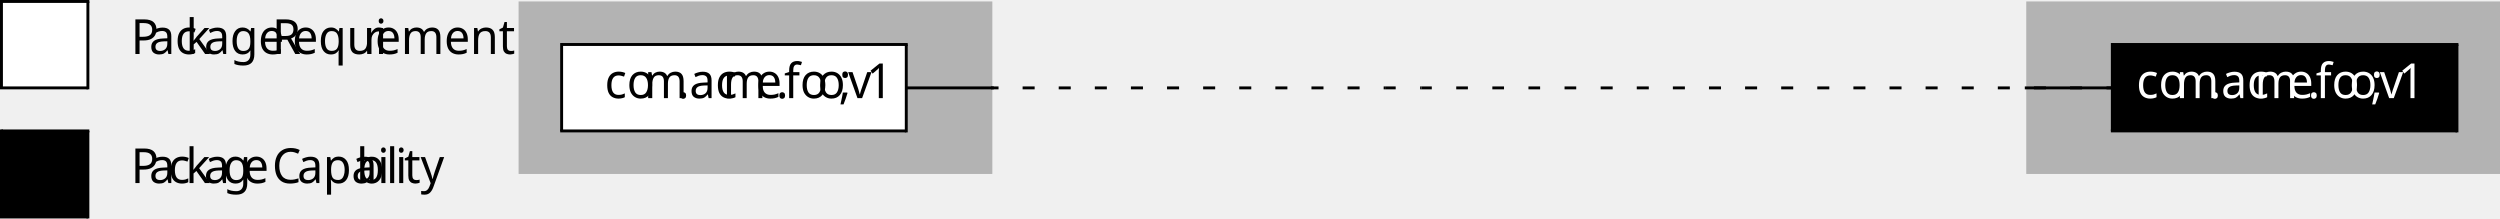
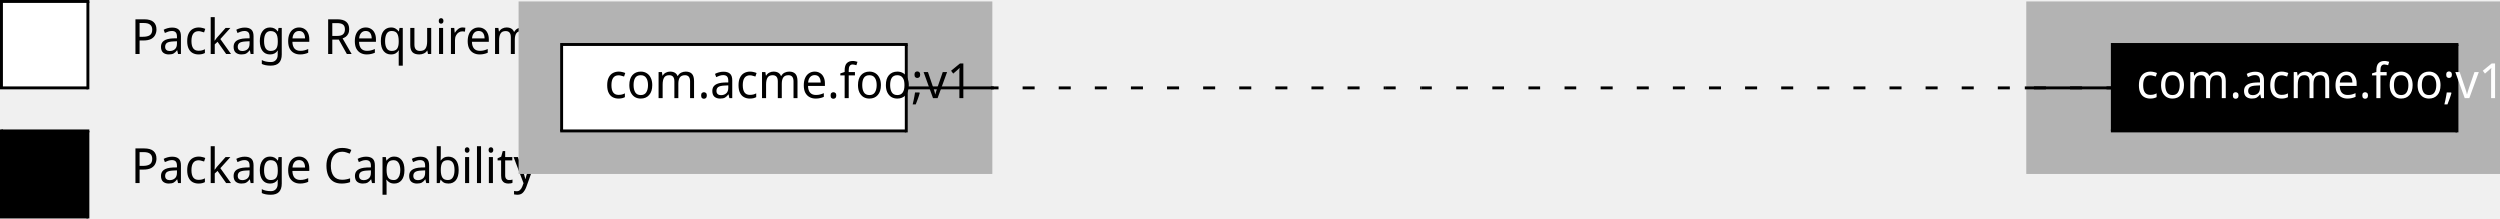
- <svg xmlns="http://www.w3.org/2000/svg" version="1.1" id="Layer_1" x="0px" y="0px" width="411.3px" height="35.939px" viewBox="0 0 411.3 35.939" style="enable-background:new 0 0 411.3 35.939;" xml:space="preserve">
-   <rect x="333.36" y="0.239" style="fill:#B3B3B3;" width="77.94" height="28.38" />
-   <text transform="matrix(1 0 0 1.0522 21.54 30.1201)">
-     <tspan x="0" y="0" style="font-family:'ProductusOSGiBookc'; font-size:7.584;">P</tspan>
-     <tspan x="3.003" y="0" style="font-family:'ProductusOSGiBookc'; font-size:7.584;">a</tspan>
-     <tspan x="6.12" y="0" style="font-family:'ProductusOSGiBookc'; font-size:7.584;">c</tspan>
-     <tspan x="9.002" y="0" style="font-family:'ProductusOSGiBookc'; font-size:7.584;">k</tspan>
-     <tspan x="12.005" y="0" style="font-family:'ProductusOSGiBookc'; font-size:7.584;">a</tspan>
-     <tspan x="15.123" y="0" style="font-family:'ProductusOSGiBookc'; font-size:7.584;">g</tspan>
-     <tspan x="18.421" y="0" style="font-family:'ProductusOSGiBookc'; font-size:7.584;">e</tspan>
-     <tspan x="21.721" y="0" style="font-family:'ProductusOSGiBookc'; font-size:7.584;"> </tspan>
-     <tspan x="23.222" y="0" style="font-family:'ProductusOSGiBookc'; font-size:7.584;">C</tspan>
-     <tspan x="27.363" y="0" style="font-family:'ProductusOSGiBookc'; font-size:7.584;">apa</tspan>
-     <tspan x="37.078" y="0" style="font-family:'ProductusOSGiBookc'; font-size:7.584;">b</tspan>
-     <tspan x="40.559" y="0" style="font-family:'ProductusOSGiBookc'; font-size:7.584;">i</tspan>
-     <tspan x="42" y="0" style="font-family:'ProductusOSGiBookc'; font-size:7.584;">l</tspan>
-     <tspan x="43.494" y="0" style="font-family:'ProductusOSGiBookc'; font-size:7.584;">i</tspan>
-     <tspan x="44.935" y="0" style="font-family:'ProductusOSGiBookc'; font-size:7.584;">ty</tspan>
-   </text>
-   <text transform="matrix(1 0 0 1.0522 21.54 8.8789)">
-     <tspan x="0" y="0" style="font-family:'ProductusOSGiBookc'; font-size:7.584;">P</tspan>
-     <tspan x="3.003" y="0" style="font-family:'ProductusOSGiBookc'; font-size:7.584;">ac</tspan>
-     <tspan x="9.032" y="0" style="font-family:'ProductusOSGiBookc'; font-size:7.584;">k</tspan>
-     <tspan x="12.036" y="0" style="font-family:'ProductusOSGiBookc'; font-size:7.584;">age</tspan>
-     <tspan x="21.736" y="0" style="font-family:'ProductusOSGiBookc'; font-size:7.584;"> </tspan>
-     <tspan x="23.237" y="0" style="font-family:'ProductusOSGiBookc'; font-size:7.584;">R</tspan>
-     <tspan x="26.544" y="0" style="font-family:'ProductusOSGiBookc'; font-size:7.584;">equi</tspan>
-     <tspan x="38.238" y="0" style="font-family:'ProductusOSGiBookc'; font-size:7.584;">r</tspan>
-     <tspan x="40.165" y="0" style="font-family:'ProductusOSGiBookc'; font-size:7.584;">ement</tspan>
-   </text>
-   <rect x="85.32" y="0.239" style="fill:#B3B3B3;" width="77.94" height="28.38" />
-   <rect x="148.86" y="14.22" width="14.64" height="0.479" />
-   <rect x="333.12" y="14.22" width="14.641" height="0.479" />
-   <rect x="163.02" y="14.22" width="1.26" height="0.479" />
-   <rect x="168.24" y="14.22" width="1.98" height="0.479" />
-   <rect x="174.18" y="14.22" width="1.98" height="0.479" />
-   <rect x="180.12" y="14.22" width="1.98" height="0.479" />
-   <rect x="186.06" y="14.22" width="1.98" height="0.479" />
-   <rect x="192" y="14.22" width="1.98" height="0.479" />
-   <rect x="197.94" y="14.22" width="1.98" height="0.479" />
-   <rect x="203.88" y="14.22" width="1.98" height="0.479" />
-   <rect x="209.82" y="14.22" width="1.98" height="0.479" />
-   <rect x="215.76" y="14.22" width="1.98" height="0.479" />
-   <rect x="221.7" y="14.22" width="0.24" height="0.479" />
-   <rect x="221.94" y="14.22" width="1.74" height="0.479" />
-   <rect x="227.64" y="14.22" width="0.24" height="0.479" />
-   <rect x="227.88" y="14.22" width="1.739" height="0.479" />
-   <rect x="233.64" y="14.22" width="0.24" height="0.479" />
-   <rect x="233.88" y="14.22" width="1.68" height="0.479" />
-   <rect x="239.58" y="14.22" width="1.92" height="0.479" />
-   <rect x="245.52" y="14.22" width="1.92" height="0.479" />
-   <rect x="251.459" y="14.22" width="1.921" height="0.479" />
-   <rect x="257.4" y="14.22" width="1.92" height="0.479" />
-   <rect x="263.34" y="14.22" width="1.979" height="0.479" />
-   <rect x="269.28" y="14.22" width="1.98" height="0.479" />
-   <rect x="275.22" y="14.22" width="1.979" height="0.479" />
-   <rect x="281.16" y="14.22" width="1.98" height="0.479" />
-   <rect x="287.1" y="14.22" width="1.979" height="0.479" />
-   <rect x="293.04" y="14.22" width="1.98" height="0.479" />
-   <rect x="298.98" y="14.22" width="1.979" height="0.479" />
-   <rect x="304.92" y="14.22" width="1.979" height="0.479" />
-   <rect x="310.86" y="14.22" width="1.98" height="0.479" />
-   <rect x="316.8" y="14.22" width="1.979" height="0.479" />
-   <rect x="322.74" y="14.22" width="1.98" height="0.479" />
-   <rect x="328.68" y="14.22" width="1.979" height="0.479" />
-   <rect x="334.62" y="14.22" width="1.98" height="0.479" />
-   <rect x="340.56" y="14.22" width="1.979" height="0.479" />
-   <rect x="346.56" y="14.22" width="1.2" height="0.479" />
-   <rect x="92.4" y="7.319" style="fill:#FFFFFF;" width="56.7" height="14.22" />
+ <svg xmlns="http://www.w3.org/2000/svg" version="1.1" id="Layer_1" x="0px" y="0px" width="411.3px" height="35.939px" viewBox="0 0 411.3 35.939" enable-background="new 0 0 411.3 35.939" xml:space="preserve">
+   <rect x="333.361" y="0.239" fill="#B3B3B3" width="77.939" height="28.38" />
+   <text transform="matrix(0.9504 0 0 1 21.54 30.1199)" font-family="'ProductusOSGiBookc'" font-size="7.98">Package Capability</text>
+   <text transform="matrix(0.9504 0 0 1 21.54 8.8787)" font-family="'ProductusOSGiBookc'" font-size="7.98">Package Requirement</text>
+   <rect x="85.32" y="0.239" fill="#B3B3B3" width="77.94" height="28.38" />
+   <rect x="148.86" y="14.219" width="14.64" height="0.479" />
+   <rect x="333.121" y="14.219" width="14.641" height="0.479" />
+   <rect x="163.02" y="14.219" width="1.26" height="0.479" />
+   <rect x="168.24" y="14.219" width="1.98" height="0.479" />
+   <rect x="174.18" y="14.219" width="1.98" height="0.479" />
+   <rect x="180.12" y="14.219" width="1.98" height="0.479" />
+   <rect x="186.06" y="14.219" width="1.98" height="0.479" />
+   <rect x="192" y="14.219" width="1.98" height="0.479" />
+   <rect x="197.94" y="14.219" width="1.98" height="0.479" />
+   <rect x="203.88" y="14.219" width="1.98" height="0.479" />
+   <rect x="209.82" y="14.219" width="1.98" height="0.479" />
+   <rect x="215.759" y="14.219" width="1.98" height="0.479" />
+   <rect x="221.701" y="14.219" width="0.239" height="0.479" />
+   <rect x="221.94" y="14.219" width="1.74" height="0.479" />
+   <rect x="227.64" y="14.219" width="0.24" height="0.479" />
+   <rect x="227.88" y="14.219" width="1.738" height="0.479" />
+   <rect x="233.64" y="14.219" width="0.24" height="0.479" />
+   <rect x="233.88" y="14.219" width="1.68" height="0.479" />
+   <rect x="239.58" y="14.219" width="1.92" height="0.479" />
+   <rect x="245.52" y="14.219" width="1.92" height="0.479" />
+   <rect x="251.458" y="14.219" width="1.922" height="0.479" />
+   <rect x="257.4" y="14.219" width="1.92" height="0.479" />
+   <rect x="263.339" y="14.219" width="1.979" height="0.479" />
+   <rect x="269.28" y="14.219" width="1.979" height="0.479" />
+   <rect x="275.22" y="14.219" width="1.979" height="0.479" />
+   <rect x="281.16" y="14.219" width="1.98" height="0.479" />
+   <rect x="287.1" y="14.219" width="1.979" height="0.479" />
+   <rect x="293.041" y="14.219" width="1.979" height="0.479" />
+   <rect x="298.98" y="14.219" width="1.979" height="0.479" />
+   <rect x="304.919" y="14.219" width="1.98" height="0.479" />
+   <rect x="310.861" y="14.219" width="1.979" height="0.479" />
+   <rect x="316.8" y="14.219" width="1.979" height="0.479" />
+   <rect x="322.74" y="14.219" width="1.98" height="0.479" />
+   <rect x="328.679" y="14.219" width="1.98" height="0.479" />
+   <rect x="334.621" y="14.219" width="1.979" height="0.479" />
+   <rect x="340.56" y="14.219" width="1.979" height="0.479" />
+   <rect x="346.56" y="14.219" width="1.199" height="0.479" />
+   <rect x="92.4" y="7.319" fill="#FFFFFF" width="56.7" height="14.22" />
  <rect x="92.4" y="7.079" width="56.94" height="0.48" />
  <rect x="148.86" y="7.319" width="0.48" height="14.46" />
  <rect x="92.16" y="21.3" width="56.94" height="0.479" />
  <rect x="92.16" y="7.079" width="0.48" height="14.46" />
-   <rect x="347.52" y="7.319" width="56.7" height="14.22" />
-   <rect x="347.52" y="7.079" width="56.939" height="0.48" />
+   <rect x="347.519" y="7.319" width="56.701" height="14.22" />
+   <rect x="347.519" y="7.079" width="56.939" height="0.48" />
  <rect x="403.98" y="7.319" width="0.479" height="14.46" />
-   <rect x="347.28" y="21.3" width="56.94" height="0.479" />
-   <rect x="347.28" y="7.079" width="0.48" height="14.46" />
-   <rect x="0.24" y="0.239" style="fill:#FFFFFF;" width="14.22" height="14.221" />
-   <rect x="0.24" width="14.46" height="0.479" />
+   <rect x="347.281" y="21.3" width="56.939" height="0.479" />
+   <rect x="347.281" y="7.079" width="0.479" height="14.46" />
+   <rect x="0.24" y="0.239" fill="#FFFFFF" width="14.22" height="14.221" />
+   <rect x="0.24" y="0" width="14.46" height="0.479" />
  <rect x="14.22" y="0.239" width="0.48" height="14.46" />
-   <rect y="14.22" width="14.46" height="0.479" />
-   <rect width="0.48" height="14.46" />
+   <rect y="14.219" width="14.46" height="0.479" />
+   <rect y="0" width="0.48" height="14.46" />
  <rect x="0.24" y="21.539" width="14.22" height="14.16" />
  <rect x="0.24" y="21.3" width="14.46" height="0.479" />
  <rect x="14.22" y="21.539" width="0.48" height="14.4" />
  <rect y="35.46" width="14.46" height="0.479" />
  <rect y="21.3" width="0.48" height="14.399" />
-   <text transform="matrix(1 0 0 1.0522 99.48 16.1396)">
-     <tspan x="0" y="0" style="font-family:'ProductusOSGiBookc'; font-size:7.584;">co</tspan>
-     <tspan x="6.515" y="0" style="font-family:'ProductusOSGiBookc'; font-size:7.584;">m</tspan>
-     <tspan x="11.915" y="0" style="font-family:'ProductusOSGiBookc'; font-size:7.584;">.ac</tspan>
-     <tspan x="19.476" y="0" style="font-family:'ProductusOSGiBookc'; font-size:7.584;">m</tspan>
-     <tspan x="24.883" y="0" style="font-family:'ProductusOSGiBookc'; font-size:7.584;">e</tspan>
-     <tspan x="28.197" y="0" style="font-family:'ProductusOSGiBookc'; font-size:7.584;">.</tspan>
-     <tspan x="29.524" y="0" style="font-family:'ProductusOSGiBookc'; font-size:7.584;">fo</tspan>
-     <tspan x="35.023" y="0" style="font-family:'ProductusOSGiBookc'; font-size:7.584;">o</tspan>
-     <tspan x="38.564" y="0" style="font-family:'ProductusOSGiBookc'; font-size:7.584;">;</tspan>
-     <tspan x="40.059" y="0" style="font-family:'ProductusOSGiBookc'; font-size:7.584;">v</tspan>
-     <tspan x="43.069" y="0" style="font-family:'ProductusOSGiBookc'; font-size:7.584;">1</tspan>
-   </text>
-   <text transform="matrix(1 0 0 1.0522 351.479 16.1396)">
-     <tspan x="0" y="0" style="fill:#FFFFFF; font-family:'ProductusOSGiBookc'; font-size:7.584;">co</tspan>
-     <tspan x="6.515" y="0" style="fill:#FFFFFF; font-family:'ProductusOSGiBookc'; font-size:7.584;">m</tspan>
-     <tspan x="11.914" y="0" style="fill:#FFFFFF; font-family:'ProductusOSGiBookc'; font-size:7.584;">.ac</tspan>
-     <tspan x="19.476" y="0" style="fill:#FFFFFF; font-family:'ProductusOSGiBookc'; font-size:7.584;">m</tspan>
-     <tspan x="24.875" y="0" style="fill:#FFFFFF; font-family:'ProductusOSGiBookc'; font-size:7.584;">e</tspan>
-     <tspan x="28.189" y="0" style="fill:#FFFFFF; font-family:'ProductusOSGiBookc'; font-size:7.584;">.</tspan>
-     <tspan x="29.517" y="0" style="fill:#FFFFFF; font-family:'ProductusOSGiBookc'; font-size:7.584;">fo</tspan>
-     <tspan x="35.016" y="0" style="fill:#FFFFFF; font-family:'ProductusOSGiBookc'; font-size:7.584;">o</tspan>
-     <tspan x="38.557" y="0" style="fill:#FFFFFF; font-family:'ProductusOSGiBookc'; font-size:7.584;">;</tspan>
-     <tspan x="40.051" y="0" style="fill:#FFFFFF; font-family:'ProductusOSGiBookc'; font-size:7.584;">v</tspan>
-     <tspan x="43.062" y="0" style="fill:#FFFFFF; font-family:'ProductusOSGiBookc'; font-size:7.584;">1</tspan>
-   </text>
+   <text transform="matrix(0.9504 0 0 1 99.48 16.1394)" font-family="'ProductusOSGiBookc'" font-size="7.98">com.acme.foo;v1</text>
+   <text transform="matrix(0.9504 0 0 1 351.478 16.1394)" fill="#FFFFFF" font-family="'ProductusOSGiBookc'" font-size="7.98">com.acme.foo;v1</text>
</svg>
